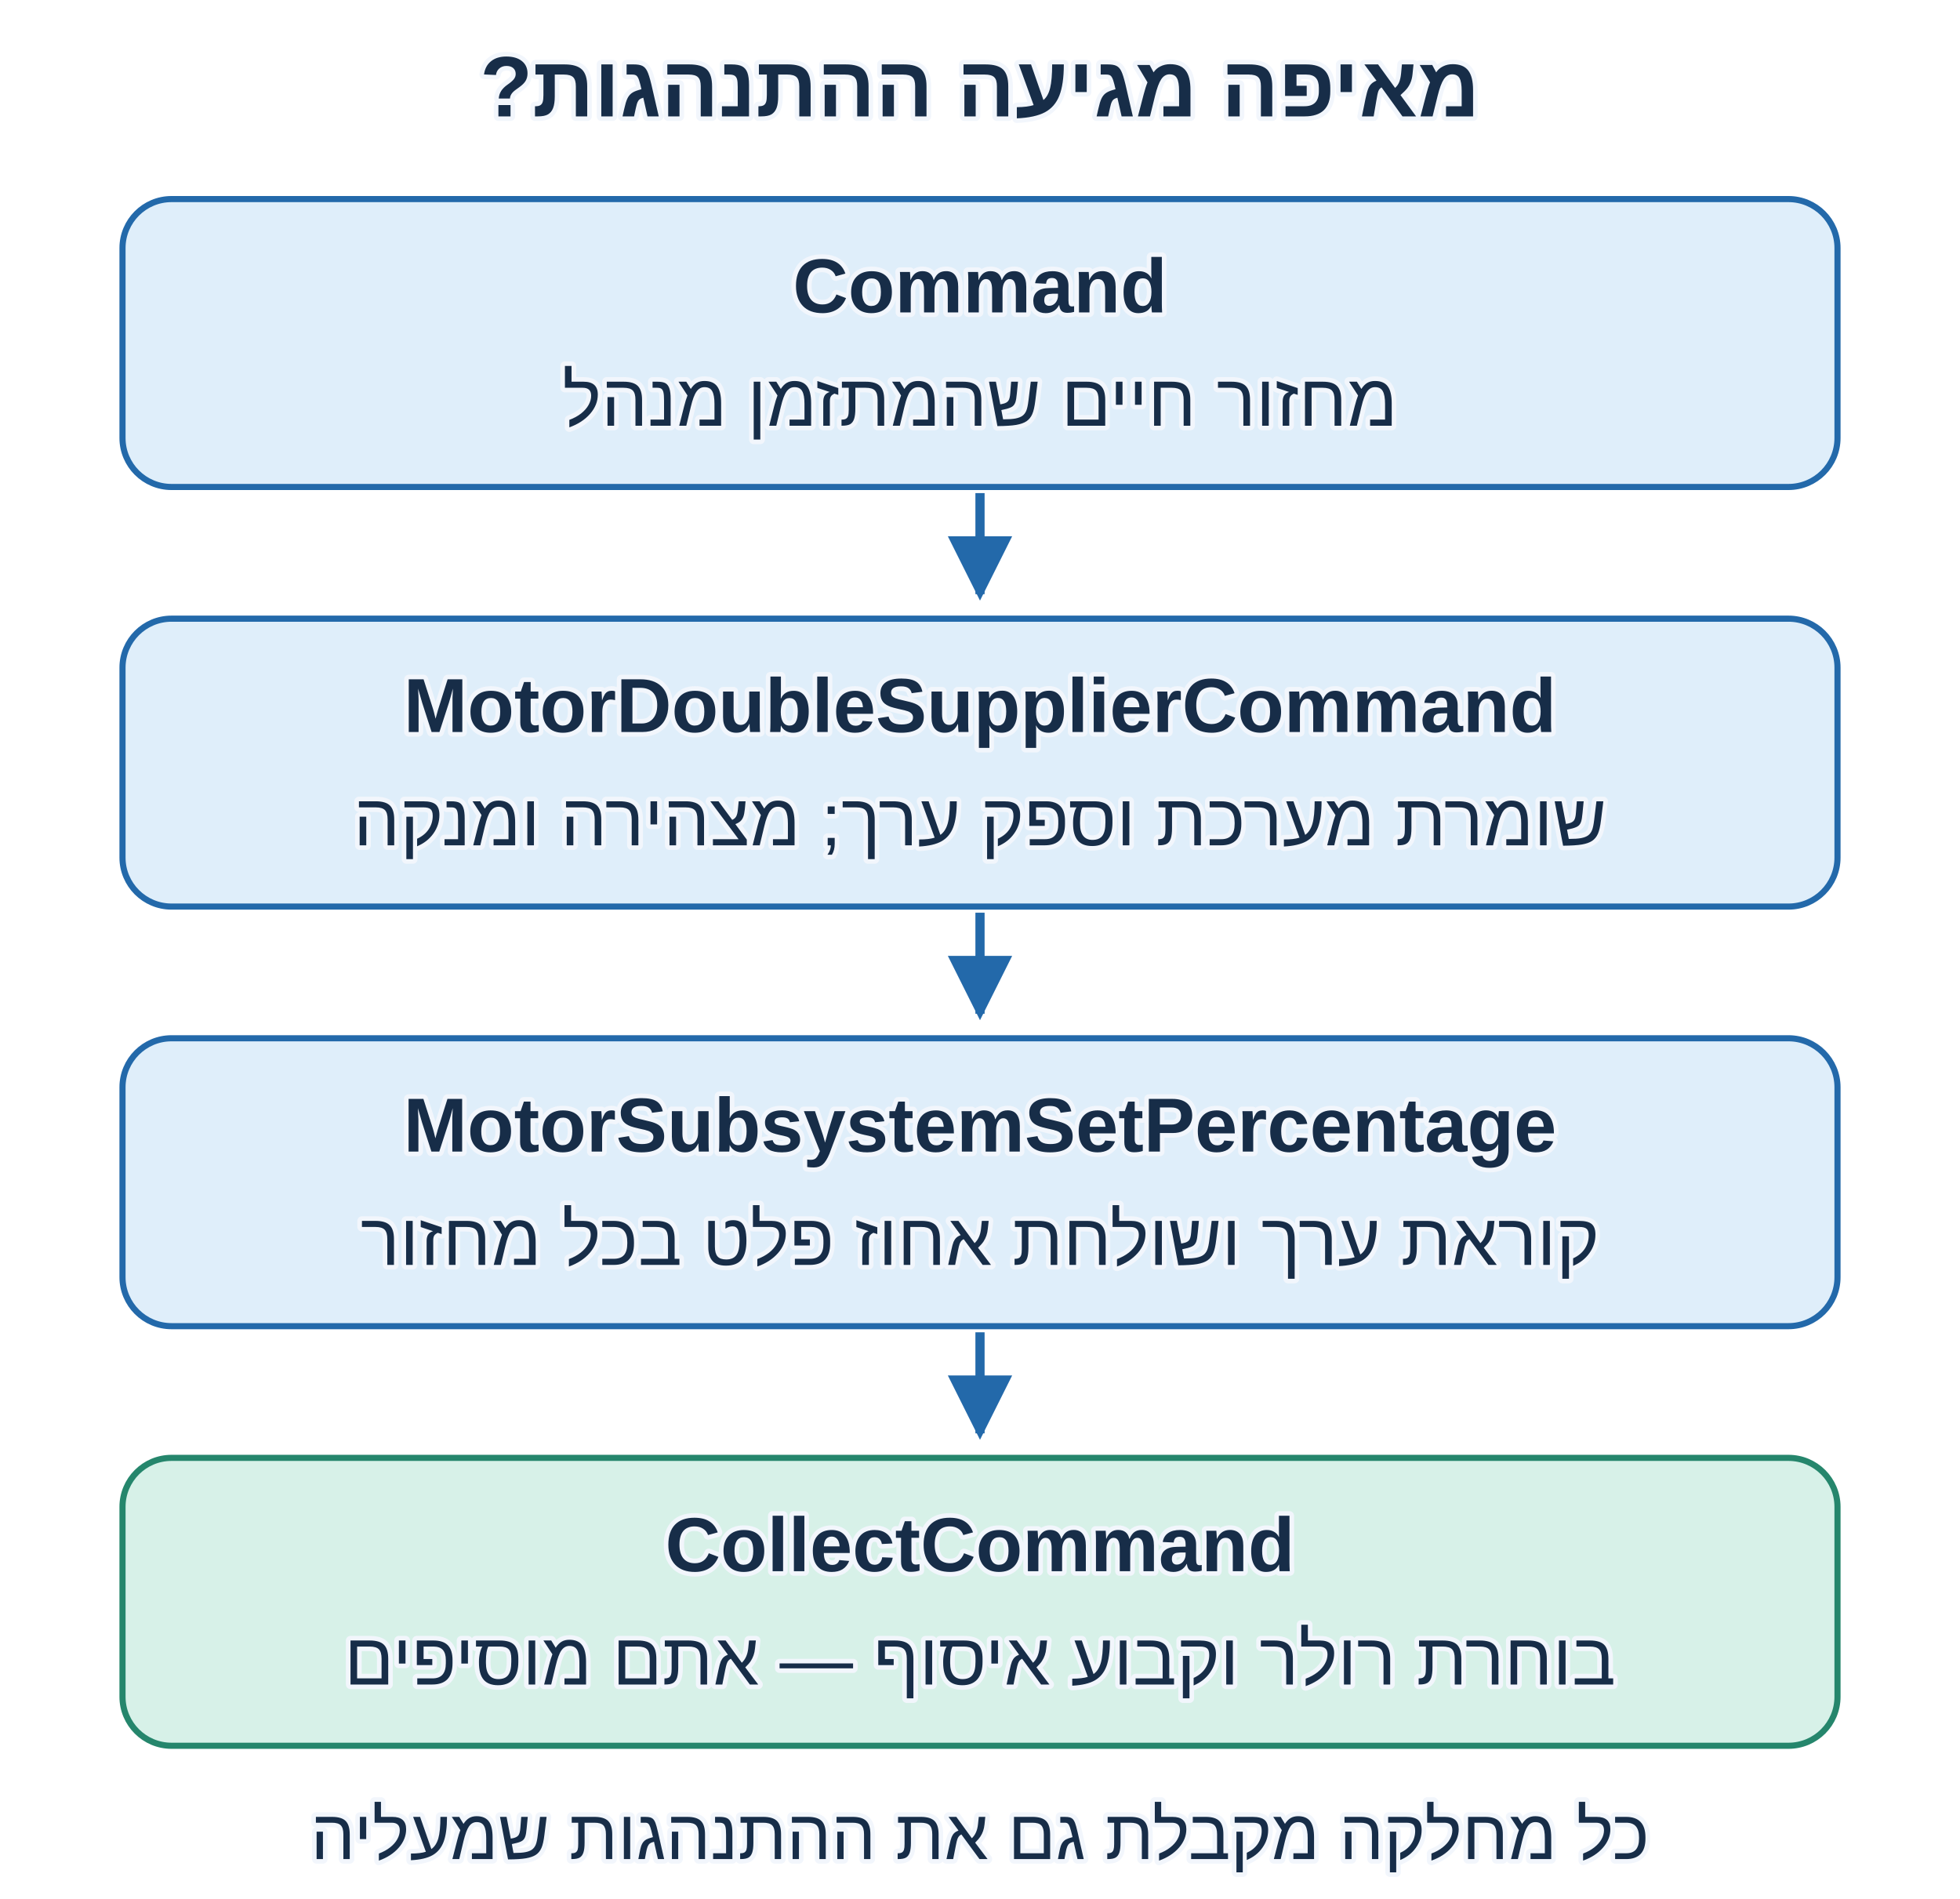
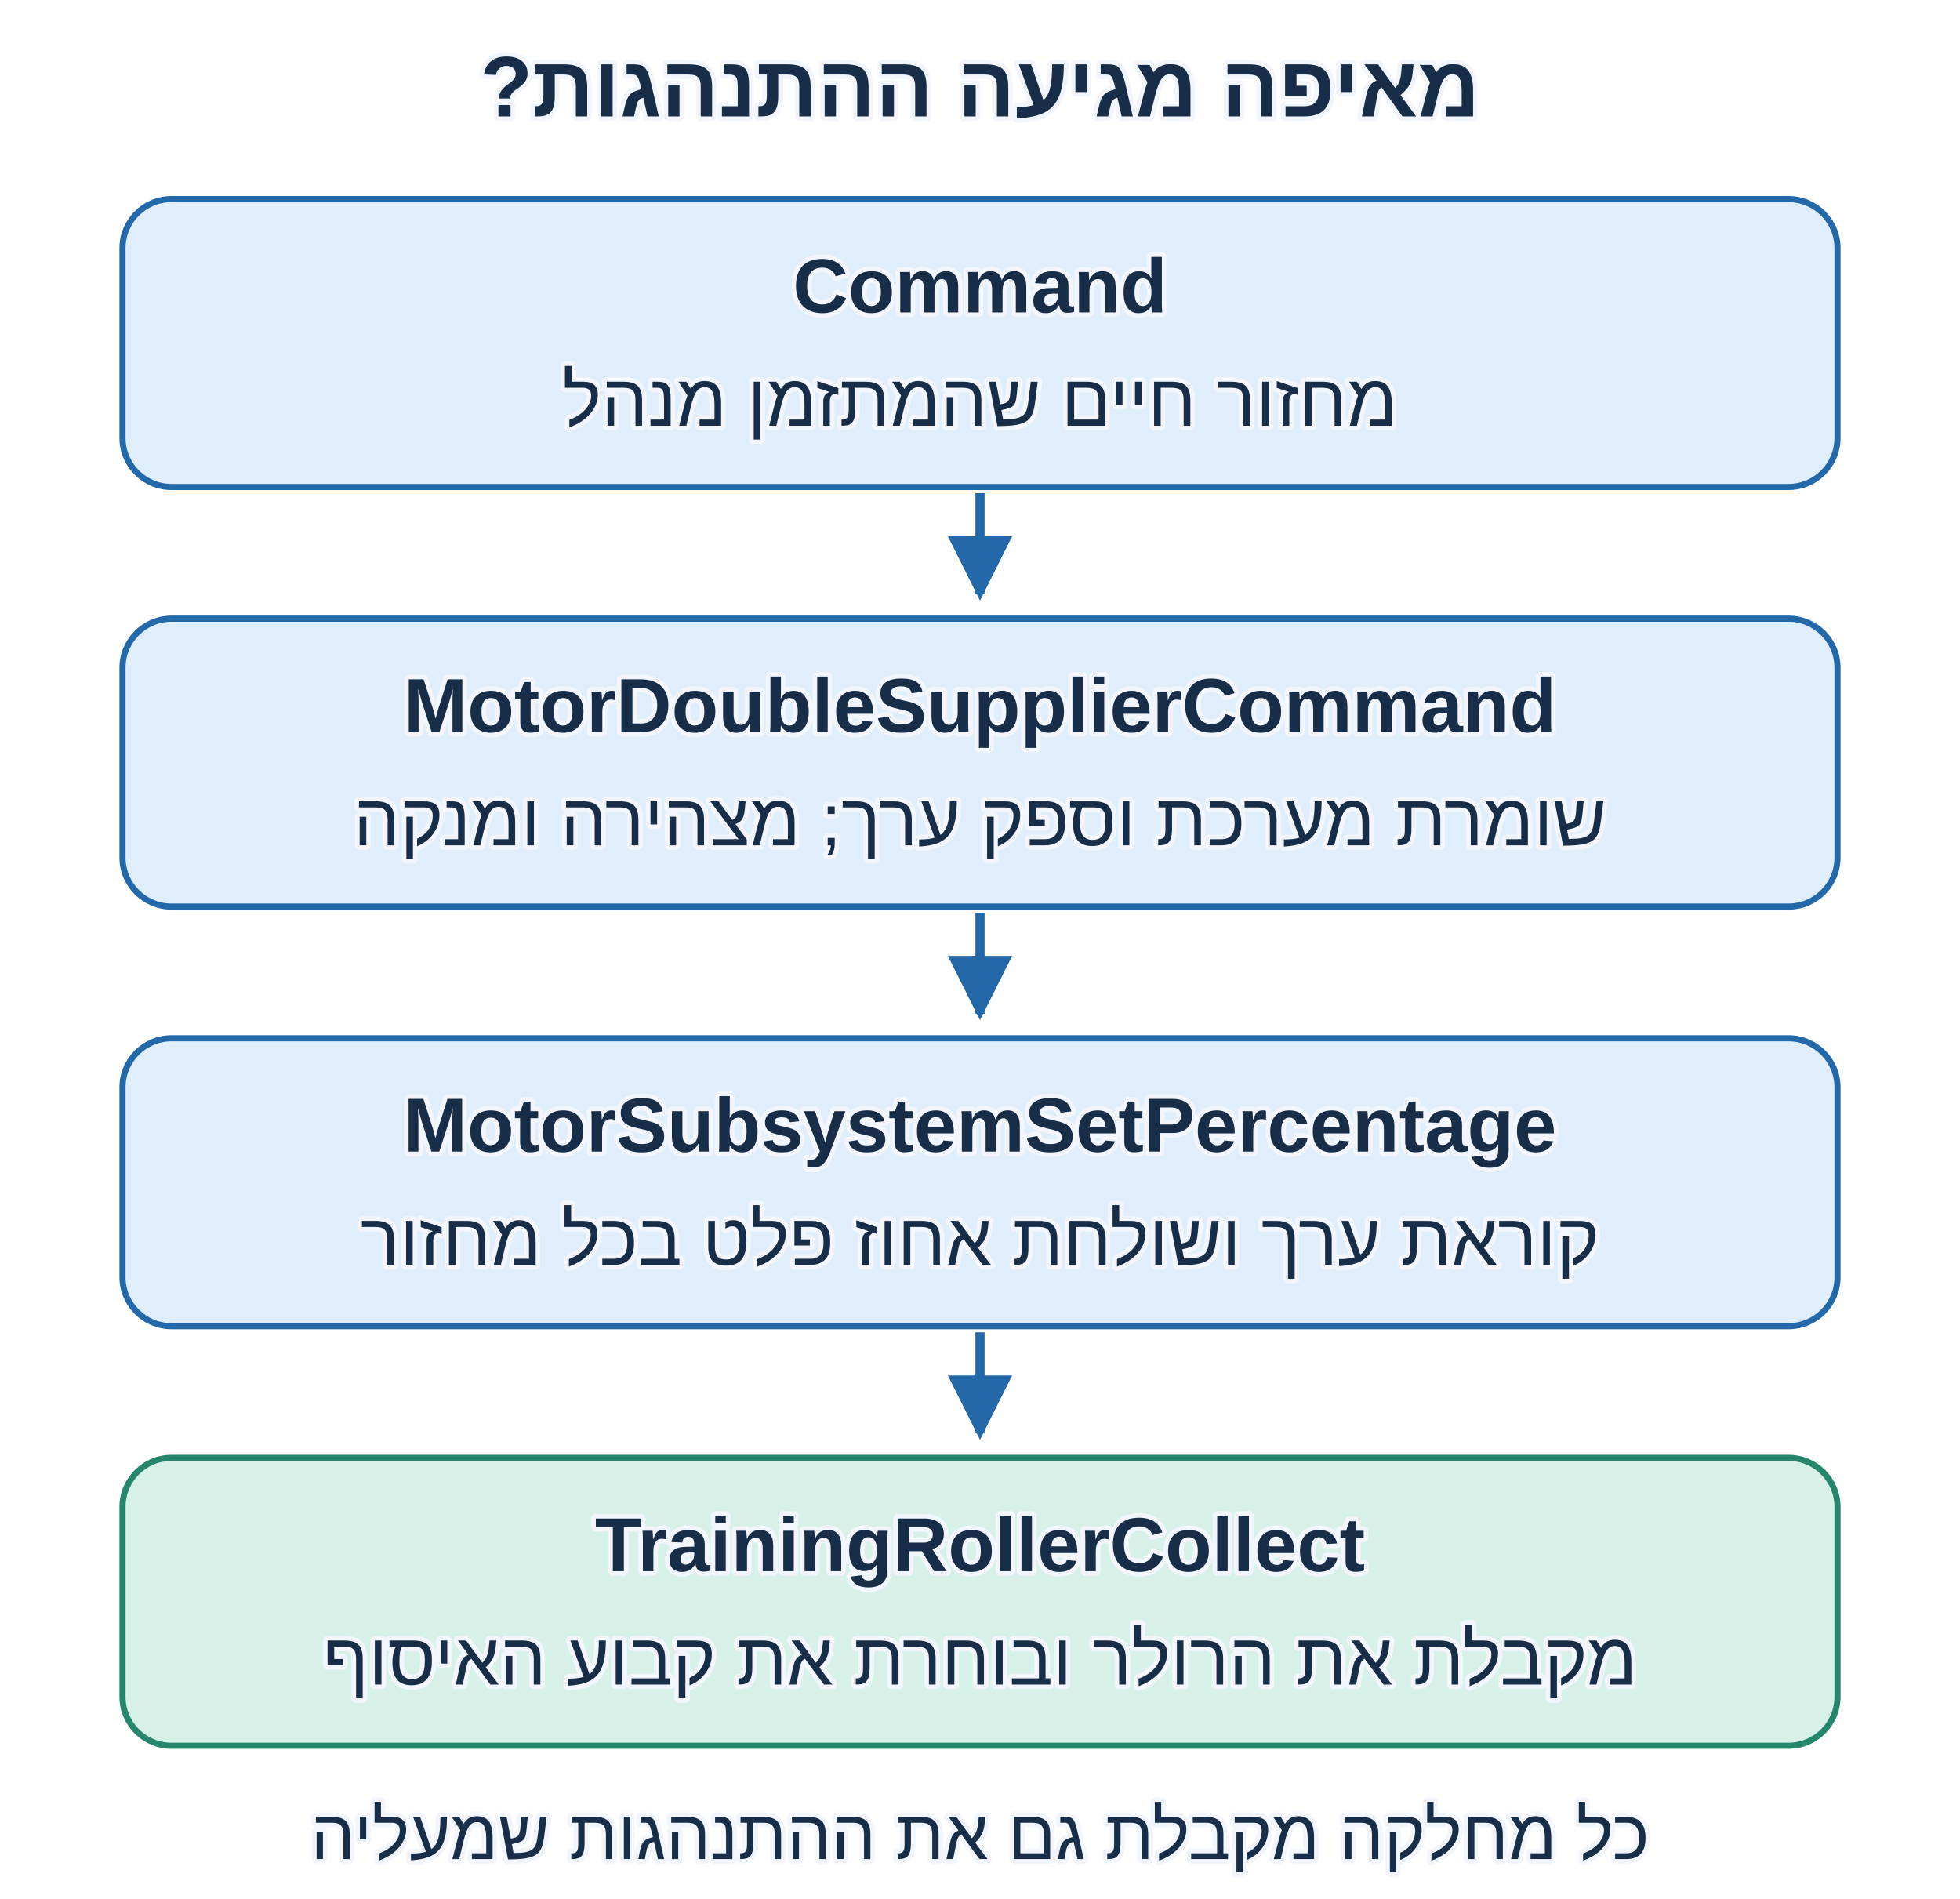
<svg xmlns="http://www.w3.org/2000/svg" width="640" height="620" viewBox="0 0 640 620" role="img" aria-labelledby="title desc">
  <defs>
    <marker id="arrow" viewBox="0 0 10 10" refX="9" refY="5" markerWidth="7" markerHeight="7" orient="auto">
      <path d="M0 0 10 5 0 10Z" fill="#2369aa" />
    </marker>
  </defs>
  <style>text{paint-order:stroke;stroke:#f2f6fc;stroke-width:3px;stroke-linejoin:round}</style>
  <g font-family="Arial, sans-serif" text-anchor="middle" fill="#172d48">
    <text x="320" y="38" font-size="28" font-weight="700" direction="rtl">מאיפה מגיעה ההתנהגות?</text>
    <g fill="#dfeefa" stroke="#2369aa" stroke-width="2">
      <rect x="40" y="65" width="560" height="94" rx="16" />
      <rect x="40" y="202" width="560" height="94" rx="16" />
      <rect x="40" y="339" width="560" height="94" rx="16" />
    </g>
    <rect x="40" y="476" width="560" height="94" rx="16" fill="#d7f1e8" stroke="#25866c" stroke-width="2" />
    <g font-size="25" direction="ltr" font-weight="700">
      <text x="320" y="102">Command</text>
      <text x="320" y="239">MotorDoubleSupplierCommand</text>
      <text x="320" y="376">MotorSubsystemSetPercentage</text>
-       <text x="320" y="513">CollectCommand</text>
+       <text x="320" y="513">TrainingRollerCollect</text>
    </g>
    <g font-size="24" direction="rtl">
      <text x="320" y="139">מחזור חיים שהמתזמן מנהל</text>
      <text x="320" y="276">שומרת מערכת וספק ערך; מצהירה ומנקה</text>
      <text x="320" y="413">קוראת ערך ושולחת אחוז פלט בכל מחזור</text>
-       <text x="320" y="550">בוחרת רולר וקבוע איסוף — אתם מוסיפים</text>
+       <text x="320" y="550">מקבלת את הרולר ובוחרת את קבוע האיסוף</text>
    </g>
    <path d="M320 161V194" fill="none" stroke="#2369aa" stroke-width="3" marker-end="url(#arrow)" />
    <path d="M320 298V331" fill="none" stroke="#2369aa" stroke-width="3" marker-end="url(#arrow)" />
    <path d="M320 435V468" fill="none" stroke="#2369aa" stroke-width="3" marker-end="url(#arrow)" />
    <text x="320" y="607" font-size="23" direction="rtl">כל מחלקה מקבלת גם את ההתנהגות שמעליה</text>
  </g>
</svg>
